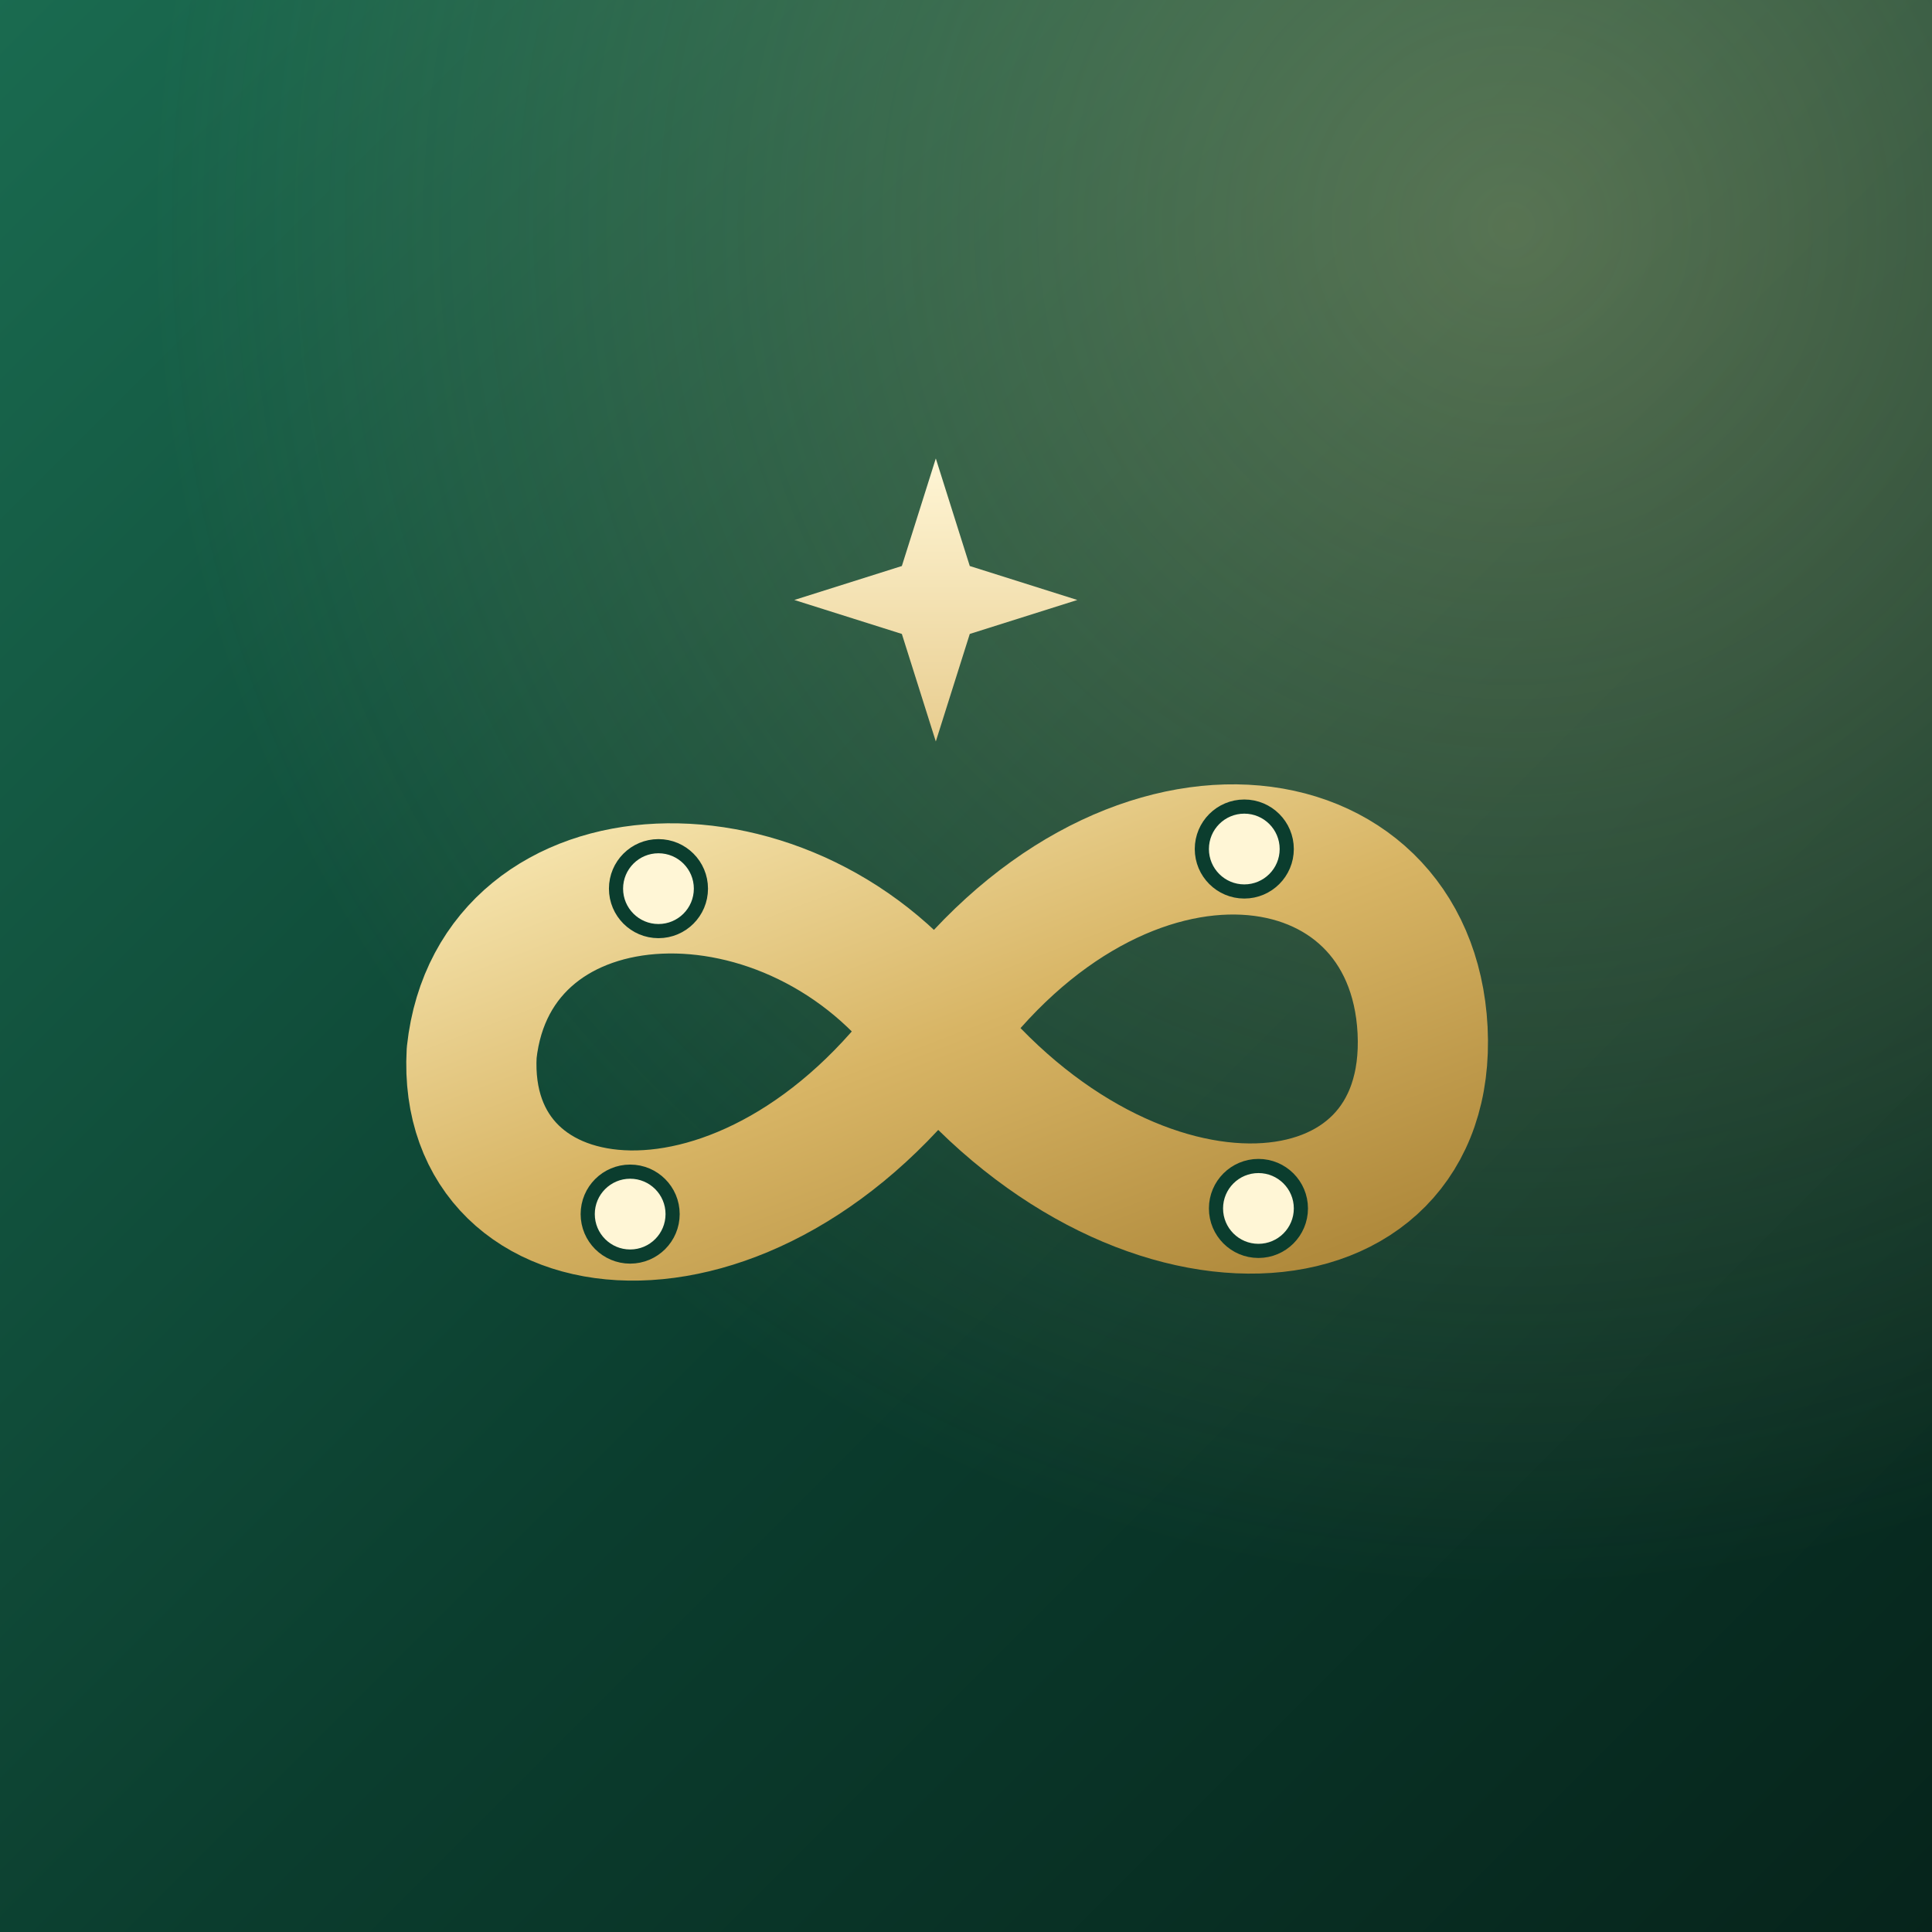
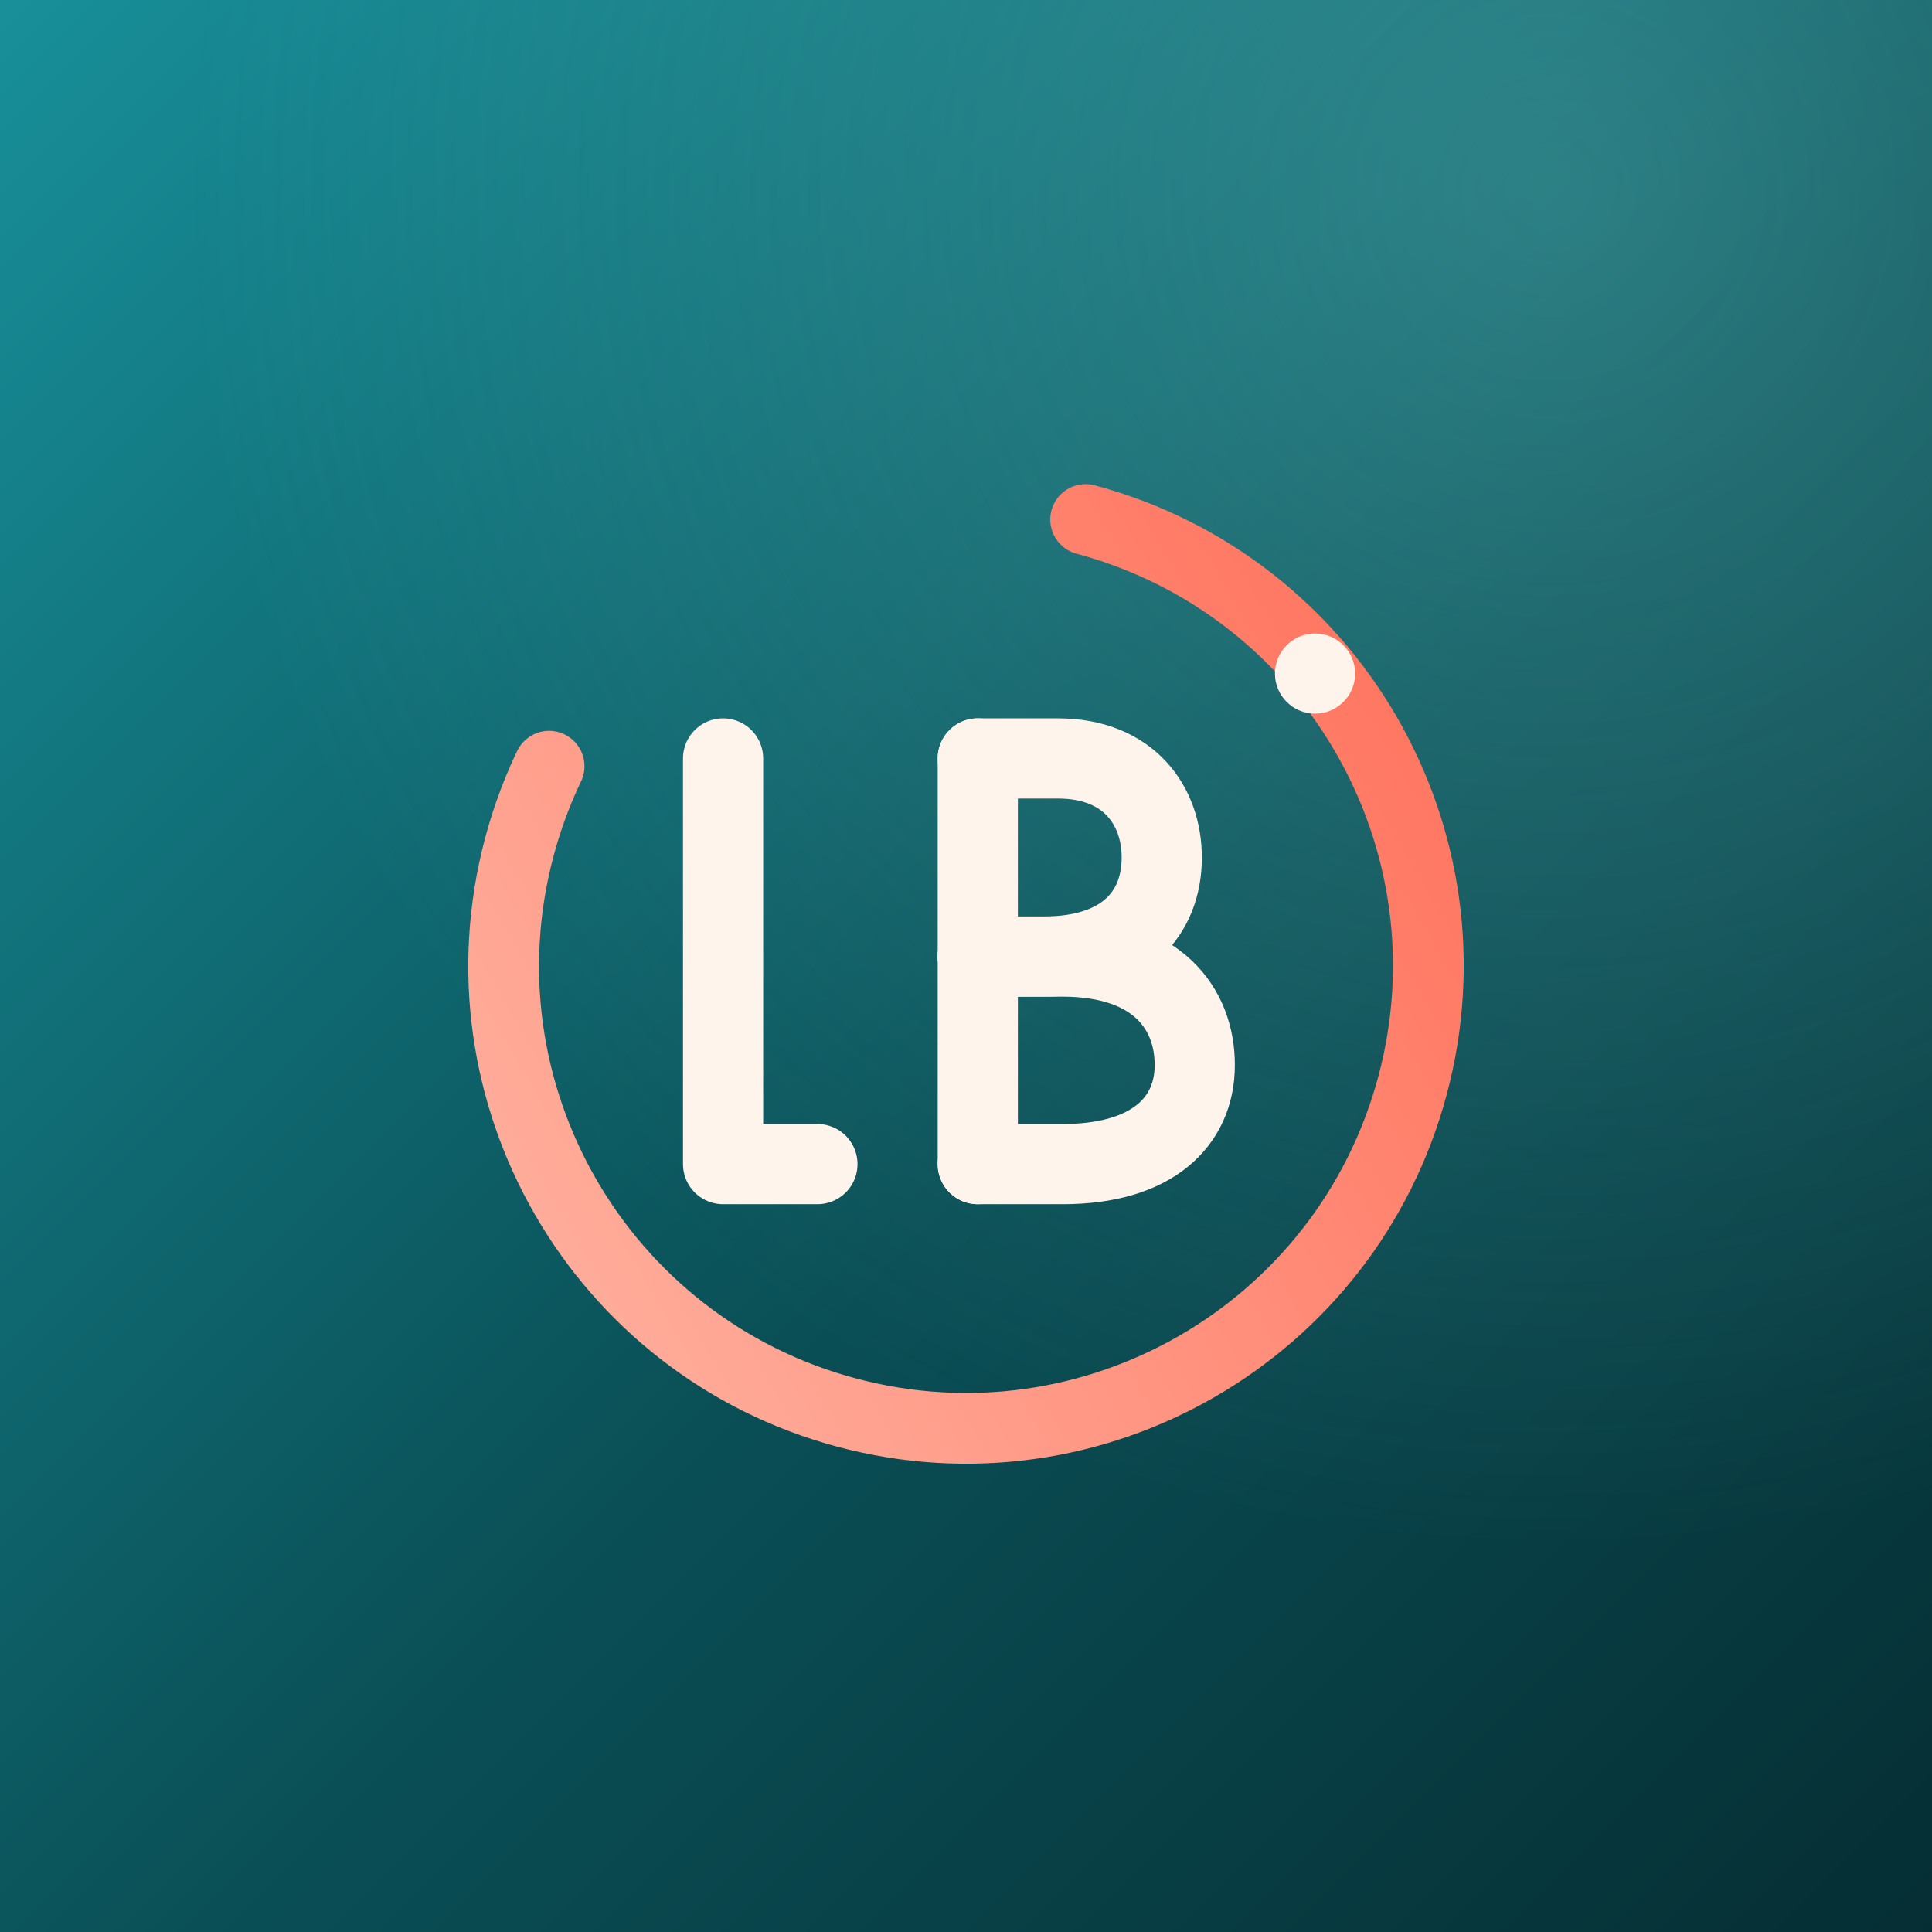
<svg xmlns="http://www.w3.org/2000/svg" viewBox="0 0 1024 1024" role="img" aria-label="Loopy Brains">
  <defs>
    <linearGradient id="bg" x1="0" y1="0" x2="1" y2="1">
-       <stop offset="0" stop-color="#1a6b50" />
-       <stop offset=".55" stop-color="#0b3d2e" />
-       <stop offset="1" stop-color="#06241b" />
+       <stop offset="0" stop-color="#18909a" />
+       <stop offset=".55" stop-color="#0a4f56" />
+       <stop offset="1" stop-color="#052e33" />
    </linearGradient>
-     <radialGradient id="glow" cx=".78" cy=".12" r=".7">
-       <stop offset="0" stop-color="#e8cd8f" stop-opacity=".34" />
-       <stop offset="1" stop-color="#e8cd8f" stop-opacity="0" />
+     <radialGradient id="glow" cx=".8" cy=".1" r=".7">
+       <stop offset="0" stop-color="#7fe3e0" stop-opacity=".28" />
+       <stop offset="1" stop-color="#7fe3e0" stop-opacity="0" />
    </radialGradient>
-     <linearGradient id="lbGold" x1="0" y1="0" x2="1" y2="1">
-       <stop offset="0" stop-color="#f7e6b0" />
-       <stop offset=".5" stop-color="#d8b565" />
-       <stop offset="1" stop-color="#b08a3c" />
-     </linearGradient>
-     <linearGradient id="lbSpark" x1="0" y1="0" x2="0" y2="1">
-       <stop offset="0" stop-color="#fff6d6" />
-       <stop offset="1" stop-color="#e8cd8f" />
-     </linearGradient>
  </defs>
  <rect width="1024" height="1024" rx="0" fill="url(#bg)" />
  <rect width="1024" height="1024" rx="0" fill="url(#glow)" />
-   <g transform="translate(112 162) scale(1.5)">
-     <path d="M256 292C206 222 100 226 92 300 88 372 190 384 256 292 322 200 424 214 428 292 432 372 326 380 256 292Z" transform="translate(0 -36)" fill="none" stroke="url(#lbGold)" stroke-width="46" stroke-linecap="round" stroke-linejoin="round" />
-     <g fill="#fff6d6" stroke="#0b3d2e" stroke-width="5">
-       <circle cx="158" cy="206" r="15" />
-       <circle cx="365" cy="192" r="15" />
-       <circle cx="370" cy="319" r="15" />
-       <circle cx="148" cy="321" r="15" />
+   <g transform="translate(192 192) scale(1.25)">
+     <defs>
+       <linearGradient id="lbRing" x1="0" y1="0" x2="1" y2="1">
+         <stop offset="0" stop-color="#ffb4a3" />
+         <stop offset="1" stop-color="#ff6f59" />
+       </linearGradient>
+     </defs>
+     <circle cx="256" cy="256" r="196" fill="none" stroke="url(#lbRing)" stroke-width="30" stroke-linecap="round" stroke-dasharray="960 272" transform="rotate(-75 256 256)" />
+     <circle cx="404" cy="132" r="17" fill="#fff4ec" />
+     <g fill="none" stroke="#fff4ec" stroke-width="34" stroke-linecap="round" stroke-linejoin="round" transform="translate(-41 0)">
+       <path d="M194 168V340H234" />
+       <path d="M302 168V340" />
+       <path d="M302 168H336C366 168 380 188 380 210C380 234 364 252 330 252H302" />
+       <path d="M302 252H338C378 252 394 274 394 298C394 322 376 340 338 340H302" />
    </g>
-     <path d="M256 54l12 38 38 12-38 12-12 38-12-38-38-12 38-12z" fill="url(#lbSpark)" />
  </g>
</svg>
